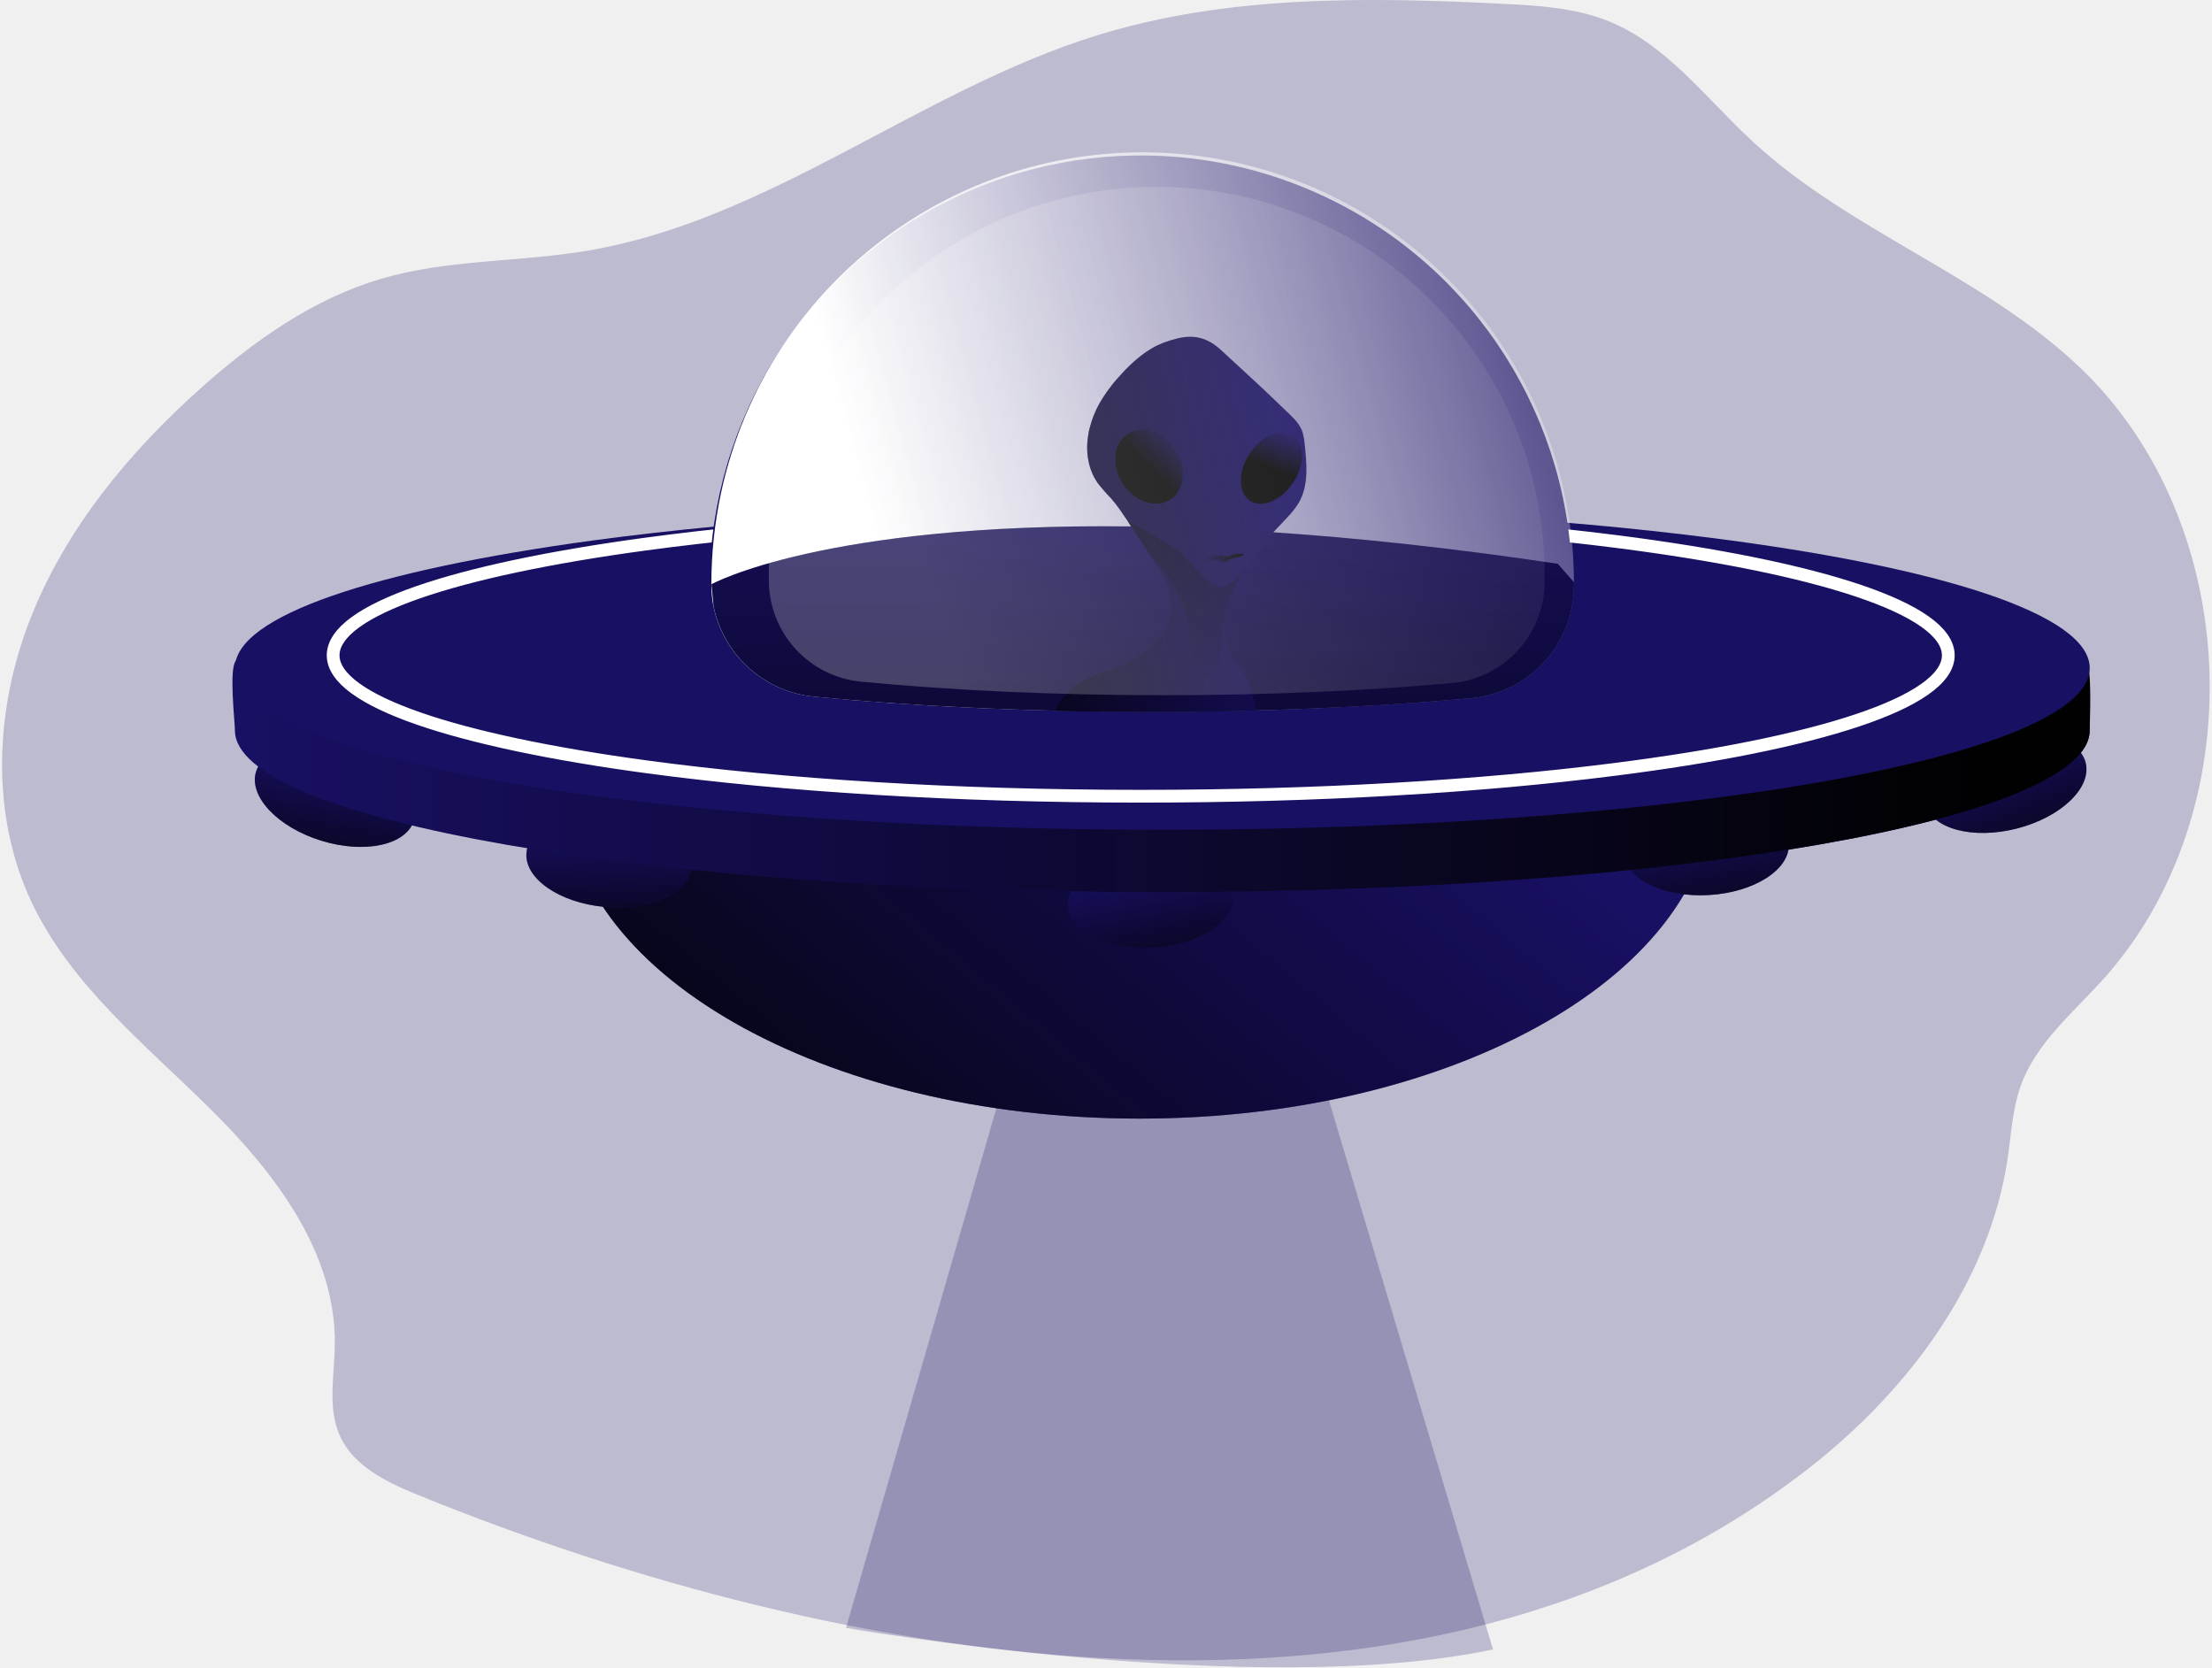
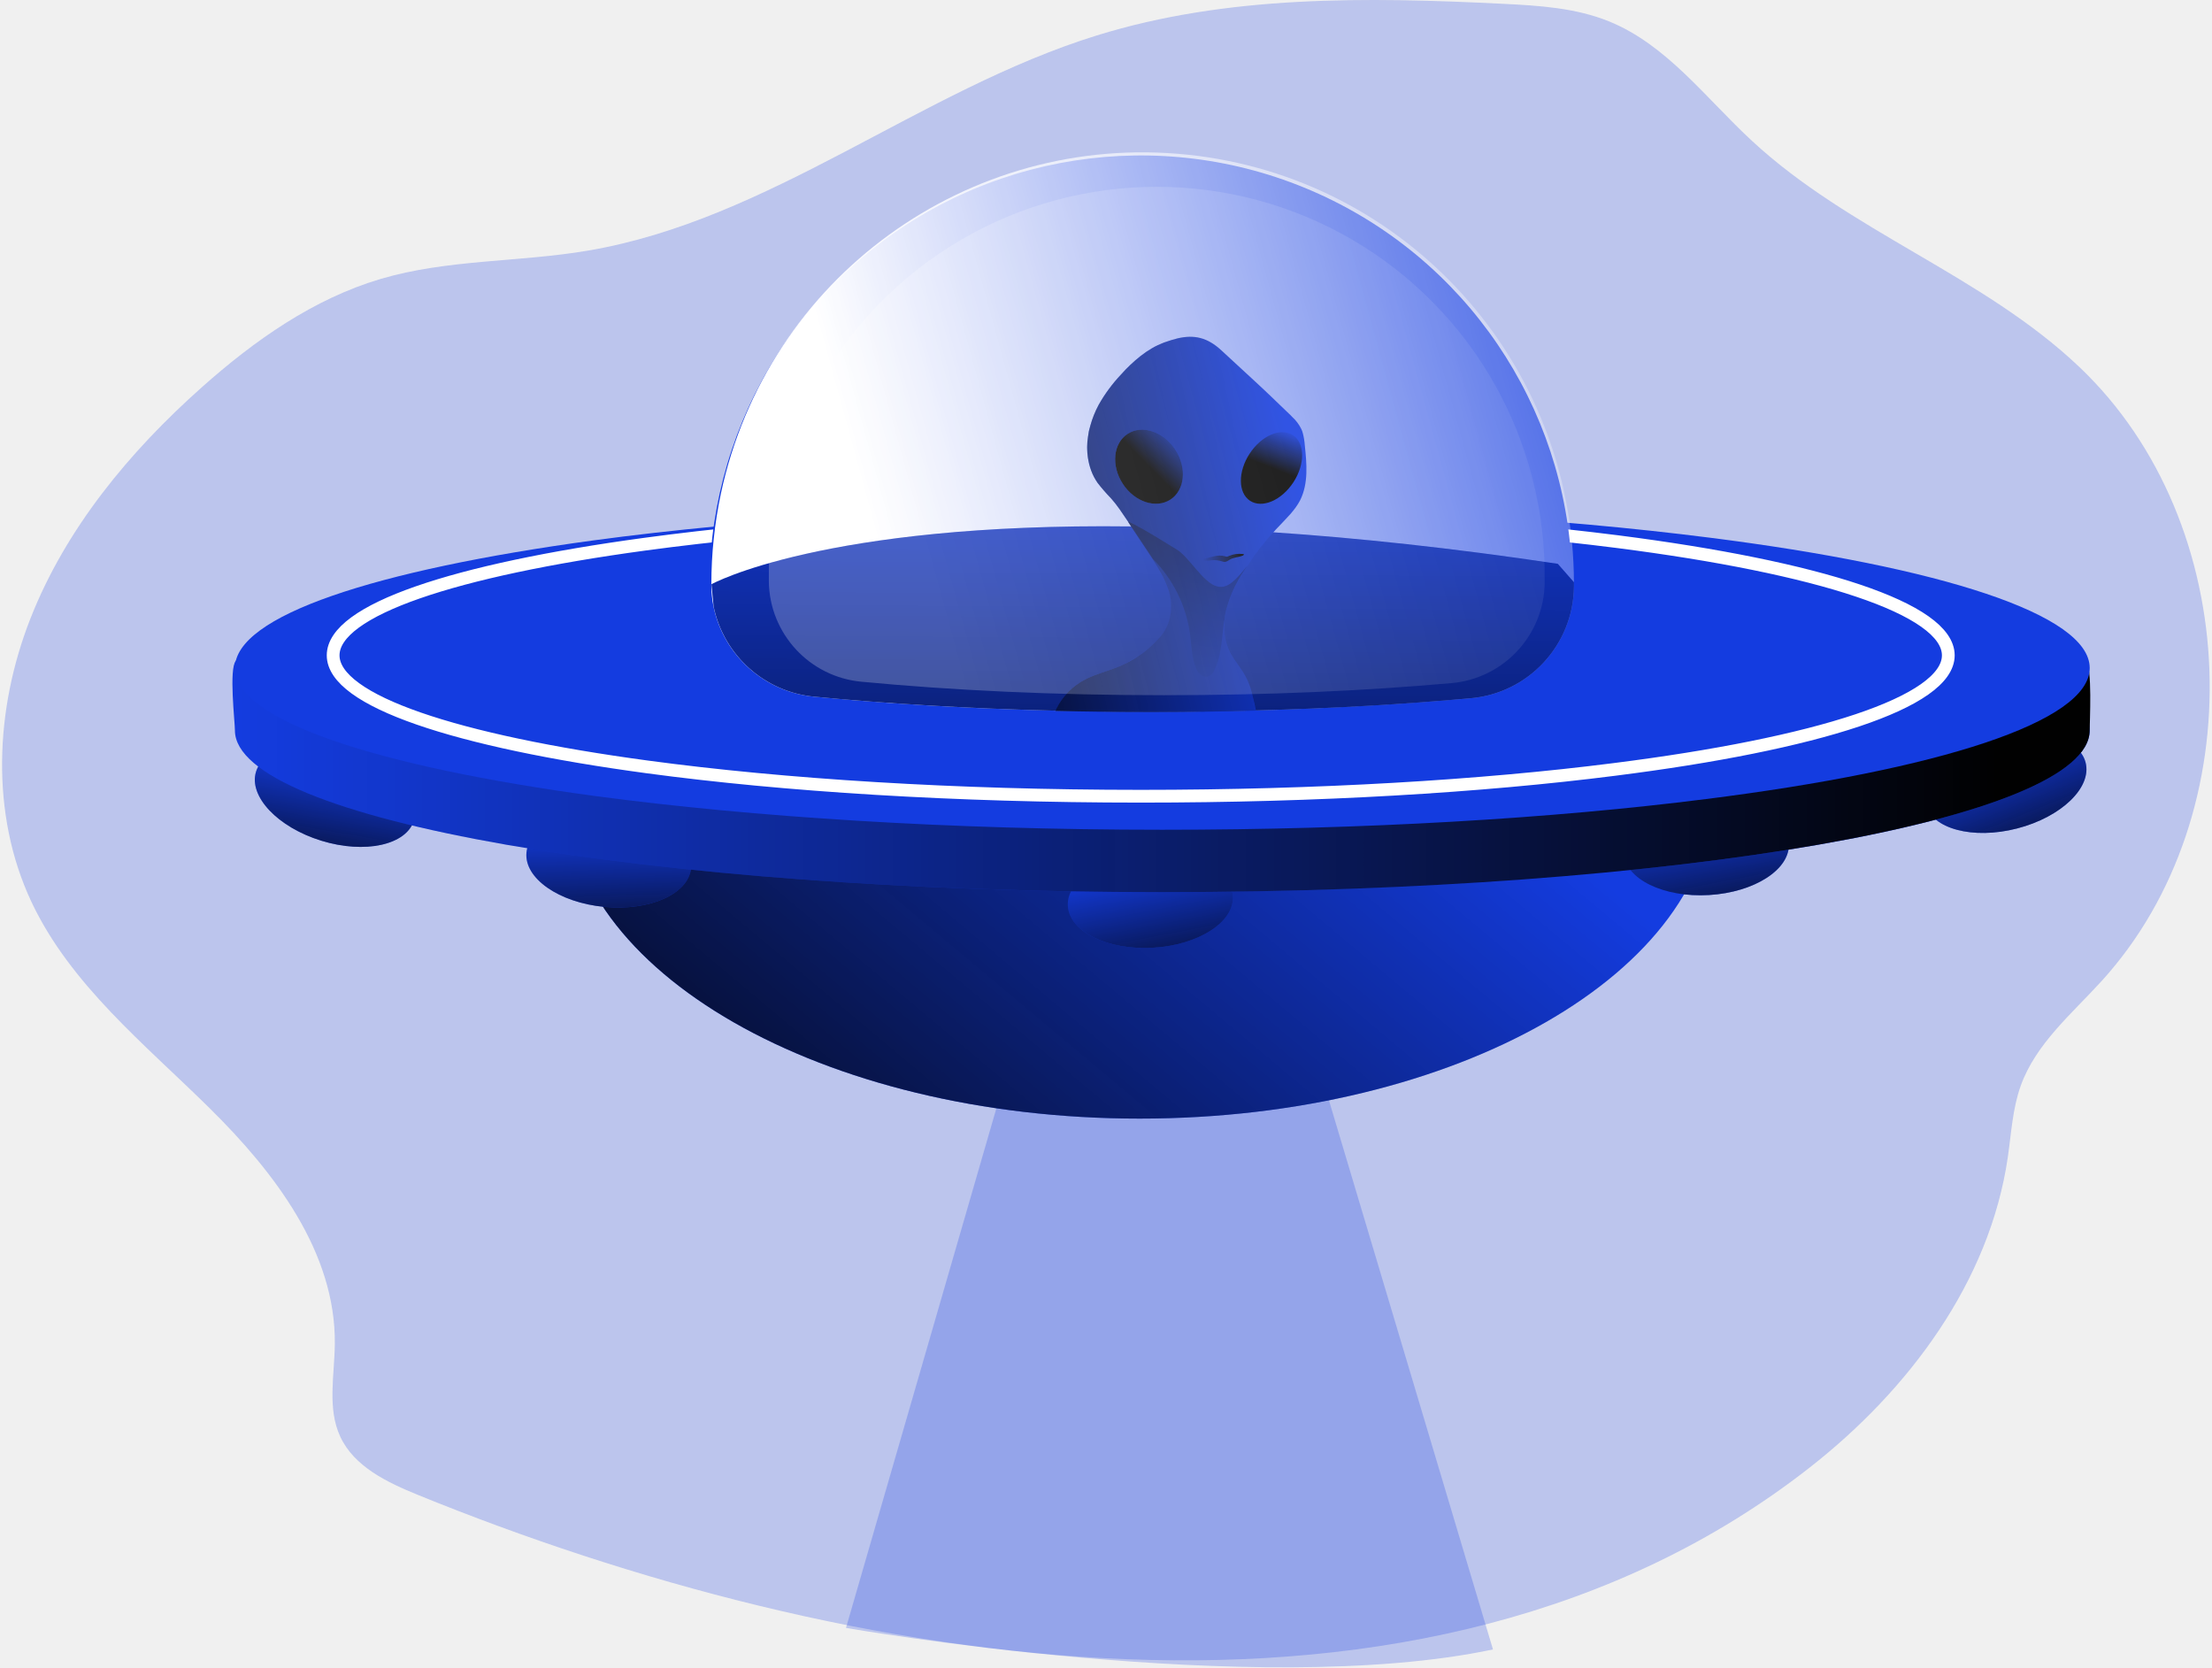
- <svg xmlns="http://www.w3.org/2000/svg" xmlns:xlink="http://www.w3.org/1999/xlink" id="Layer_1" data-name="Layer 1" viewBox="0 0 520.81 393.28" width="406" height="306" class="illustration styles_illustrationTablet__1DWOa">
+ <svg xmlns="http://www.w3.org/2000/svg" xmlns:xlink="http://www.w3.org/1999/xlink" viewBox="0 0 520.81 393.28" width="406" height="306">
+   <style>.B{fill:#143ce0}</style>
  <defs>
-     <linearGradient id="linear-gradient" x1="482.01" y1="280.74" x2="477.98" y2="317.63" gradientTransform="translate(-57.22 65.29) rotate(-13.63)" gradientUnits="userSpaceOnUse">
+     <linearGradient id="A" x1="477.372" y1="224.538" x2="482.149" y2="261.338" gradientUnits="userSpaceOnUse">
      <stop offset="0" stop-color="#010101" stop-opacity="0" />
-       <stop offset="0.95" stop-color="#010101" />
+       <stop offset=".95" stop-color="#010101" />
    </linearGradient>
-     <linearGradient id="linear-gradient-2" x1="302.87" y1="145.15" x2="153.63" y2="323.22" gradientTransform="matrix(1, 0, 0, 1, 0, 0)" xlink:href="#linear-gradient" />
-     <linearGradient id="linear-gradient-3" x1="413.01" y1="249.35" x2="408.99" y2="286.24" gradientTransform="translate(-52.72 96.49) rotate(-13.63)" xlink:href="#linear-gradient" />
-     <linearGradient id="linear-gradient-4" x1="283.98" y1="222.83" x2="279.95" y2="259.71" gradientTransform="translate(-52.21 104.29) rotate(-13.63)" xlink:href="#linear-gradient" />
-     <linearGradient id="linear-gradient-5" x1="157.81" y1="191.86" x2="153.79" y2="228.75" gradientTransform="translate(308.15 53.68) rotate(76.37)" xlink:href="#linear-gradient" />
-     <linearGradient id="linear-gradient-6" x1="88.64" y1="198.44" x2="84.61" y2="235.33" gradientTransform="translate(266.27 104.16) rotate(76.37)" xlink:href="#linear-gradient" />
-     <linearGradient id="linear-gradient-7" x1="60.83" y1="222.8" x2="499.22" y2="222.8" gradientTransform="matrix(1, 0, 0, 1, 0, 0)" xlink:href="#linear-gradient" />
-     <linearGradient id="linear-gradient-8" x1="429.02" y1="117.74" x2="201.37" y2="180.23" gradientUnits="userSpaceOnUse">
+     <linearGradient id="B" x1="302.87" y1="145.15" x2="153.63" y2="323.22" xlink:href="#A" />
+     <linearGradient id="C" x1="407.418" y1="241.492" x2="412.205" y2="278.29" xlink:href="#A" />
+     <linearGradient id="D" x1="276.283" y1="253.924" x2="281.057" y2="290.715" xlink:href="#A" />
+     <linearGradient id="E" x1="158.881" y1="252.258" x2="122.083" y2="257.044" xlink:href="#A" />
+     <linearGradient id="F" x1="94.307" y1="237.066" x2="57.506" y2="241.843" xlink:href="#A" />
+     <linearGradient id="G" x1="60.83" y1="222.8" x2="499.22" y2="222.8" xlink:href="#A" />
+     <linearGradient id="H" x1="429.02" y1="117.74" x2="201.37" y2="180.23" gradientUnits="userSpaceOnUse">
      <stop offset="0" stop-color="#fff" stop-opacity="0" />
-       <stop offset="0.95" stop-color="#fff" />
+       <stop offset=".95" stop-color="#fff" />
    </linearGradient>
-     <linearGradient id="linear-gradient-9" x1="275.93" y1="151" x2="274.8" y2="313.8" gradientTransform="matrix(1, 0, 0, 1, 0, 0)" xlink:href="#linear-gradient" />
-     <linearGradient id="linear-gradient-10" x1="313.46" y1="169.74" x2="214.41" y2="191.44" gradientTransform="matrix(1, 0, 0, 1, 0, 0)" xlink:href="#linear-gradient" />
-     <linearGradient id="linear-gradient-11" x1="286.33" y1="151.63" x2="276.73" y2="161.06" gradientTransform="translate(132.88 -125.39) rotate(33.14)" xlink:href="#linear-gradient" />
-     <linearGradient id="linear-gradient-12" x1="309.69" y1="151.76" x2="305.86" y2="161.37" gradientTransform="translate(273.47 -183.34) rotate(56.86)" xlink:href="#linear-gradient" />
-     <linearGradient id="linear-gradient-13" x1="283.91" y1="213.82" x2="291.3" y2="104.3" gradientTransform="matrix(1, 0, 0, 1, 0, 0)" xlink:href="#linear-gradient" />
-     <linearGradient id="linear-gradient-14" x1="289.88" y1="182.13" x2="299.54" y2="182.13" gradientTransform="matrix(1, 0, 0, 1, 0, 0)" xlink:href="#linear-gradient" />
-     <linearGradient id="linear-gradient-15" x1="416.92" y1="123.92" x2="212.17" y2="180.12" xlink:href="#linear-gradient-8" />
+     <linearGradient id="I" x1="269.31" y1="100.48" x2="268.18" y2="263.28" xlink:href="#A" />
+     <linearGradient id="J" x1="313.46" y1="169.74" x2="214.41" y2="191.44" xlink:href="#A" />
+     <linearGradient id="K" x1="289.741" y1="158.108" x2="276.547" y2="160.756" xlink:href="#A" />
+     <linearGradient id="L" x1="315.699" y1="158.94" x2="305.558" y2="160.987" xlink:href="#A" />
+     <linearGradient id="M" x1="283.91" y1="213.82" x2="291.3" y2="104.3" xlink:href="#A" />
+     <linearGradient id="N" x1="289.88" y1="182.13" x2="299.54" y2="182.13" xlink:href="#A" />
+     <linearGradient id="O" x1="416.92" y1="123.92" x2="212.17" y2="180.12" xlink:href="#H" />
+     <path id="P" d="M370.79 137.33v1.08c-.174 13.772-10.784 25.157-24.51 26.3-15.57 1.41-32.58 2.4-50.53 2.86h0c-8.07.24-16.33.33-24.76.33-7.62 0-15.12-.09-22.46-.27-20.36-.49-39.51-1.63-56.8-3.29a26.86 26.86 0 0 1-23.88-21.26l-.51-5.27s26.23-14.54 99-13.64h1.57c9.82.15 20.45.57 32 1.39 19.7 1.32 42 3.67 67.07 7.43z" />
  </defs>
-   <path d="M433,396.69c23.36-18.27,42.47-43.81,46.75-73.16.83-5.69,1.12-11.53,3.07-16.95,3.55-9.85,12-16.91,19.07-24.66,36-39.57,33.53-108-5.24-144.82-22.73-21.62-54.24-32-77.26-53.37-10.83-10-20.06-22.64-33.74-28.18-7.85-3.18-16.49-3.71-24.95-4.13-32.17-1.6-65.07-2.08-95.84,7.46-41.69,12.92-77.15,43.54-120.19,50.78-16.18,2.73-32.95,2-48.7,6.64C80.07,121,66.13,130.83,53.73,141.87c-17.09,15.2-32.11,33.33-40.46,54.63s-9.47,46,.26,66.73c9.19,19.52,26.7,33.54,42.06,48.7s29.75,34,29.52,55.61c-.08,7.39-1.83,15.2,1.3,21.89,3.31,7.07,11.07,10.75,18.3,13.7C204.5,443.78,341.9,468,433,396.69Z" transform="translate(-6.62 -50.52)" fill="#181063" opacity="0.24" style="isolation: isolate;" />
-   <ellipse cx="478.58" cy="233.68" rx="19.5" ry="11.02" transform="matrix(0.97, -0.25, 0.25, 0.97, -50.07, 77.7)" fill="#181063" />
-   <ellipse cx="478.58" cy="233.68" rx="19.5" ry="11.02" transform="matrix(0.97, -0.25, 0.25, 0.97, -50.07, 77.7)" fill="url(#linear-gradient)" />
-   <path d="M243,305.61,205.69,434.5s96.66,16.95,152.62,5.08L314.22,292Z" transform="translate(-6.62 -50.52)" fill="#181063" opacity="0.24" style="isolation: isolate;" />
-   <ellipse cx="268.34" cy="186.35" rx="135.4" ry="77.5" fill="#181063" />
-   <ellipse cx="268.34" cy="186.35" rx="135.4" ry="77.5" fill="url(#linear-gradient-2)" />
-   <ellipse cx="408.62" cy="250.64" rx="19.5" ry="11.02" transform="translate(-20.75 -25.85) rotate(-3.4)" fill="#181063" />
-   <ellipse cx="408.62" cy="250.64" rx="19.5" ry="11.02" transform="translate(-20.75 -25.85) rotate(-3.4)" fill="url(#linear-gradient-3)" />
-   <ellipse cx="277.48" cy="263.07" rx="19.5" ry="11.02" transform="translate(-21.72 -33.61) rotate(-3.4)" fill="#181063" />
-   <ellipse cx="277.48" cy="263.07" rx="19.5" ry="11.02" transform="translate(-21.72 -33.61) rotate(-3.4)" fill="url(#linear-gradient-4)" />
-   <ellipse cx="149.72" cy="253.46" rx="11.02" ry="19.5" transform="translate(-123.34 328.1) rotate(-84.59)" fill="#181063" />
-   <ellipse cx="149.72" cy="253.46" rx="11.02" ry="19.5" transform="translate(-123.34 328.1) rotate(-84.59)" fill="url(#linear-gradient-5)" />
-   <ellipse cx="85.14" cy="238.27" rx="11.02" ry="19.5" transform="translate(-174.25 198.86) rotate(-72.85)" fill="#181063" />
-   <ellipse cx="85.14" cy="238.27" rx="11.02" ry="19.5" transform="translate(-174.25 198.86) rotate(-72.85)" fill="url(#linear-gradient-6)" />
-   <path d="M499.07,222.8c0,21.07-97.94,38.15-218.77,38.15S61.54,243.87,61.54,222.8c0-2-1.45-14.5.21-16.4,16-18.31,109.06-21.76,218.55-21.76C401.13,184.64,499.07,201.72,499.07,222.8Z" transform="translate(-6.62 -50.52)" fill="#181063" />
-   <path d="M499.07,222.8c0,21.07-97.94,38.15-218.77,38.15S61.54,243.87,61.54,222.8c0-1.61-1.39-13.85-.28-15.41,13.4-18.83,107.44-22.75,219-22.75,110,0,202.47,3.12,217.92,21.55C499.74,208,499.07,220.91,499.07,222.8Z" transform="translate(-6.62 -50.52)" fill="url(#linear-gradient-7)" />
-   <path d="M499.08,208.09c0,12.71-35.66,24-90.47,30.9-36,4.57-80.37,7.25-128.32,7.25-50.26,0-96.58-3-133.53-7.92-51.83-7-85.22-17.91-85.22-30.23S94.57,185,146,178c37.07-5,83.69-8,134.34-8,48.31,0,92.94,2.74,129.14,7.35C463.78,184.24,499.08,195.44,499.08,208.09Z" transform="translate(-6.62 -50.52)" fill="#181063" />
-   <path d="M465.72,205.1c0,11.07-31.05,20.88-78.78,26.91-31.39,4-70,6.32-111.74,6.32-43.77,0-84.1-2.57-116.27-6.9-45.14-6.08-74.22-15.6-74.22-26.33s28.77-20.14,73.51-26.22c32.28-4.38,72.87-7,117-7,42.06,0,80.93,2.39,112.45,6.4C435,184.34,465.72,194.09,465.72,205.1Z" transform="translate(-6.62 -50.52)" fill="none" stroke="#fff" stroke-miterlimit="10" stroke-width="3.01" />
-   <path d="M377,189a102.22,102.22,0,0,1-3,24.59c-27.21,3.46-60.66,5.48-96.85,5.48-37.93,0-72.88-2.23-100.77-6A101.76,101.76,0,1,1,377,189Z" transform="translate(-6.62 -50.52)" fill="#181063" />
-   <path d="M377.41,187.85v1.08a26.73,26.73,0,0,1-24.51,26.3c-22.59,2-48.18,3.19-75.32,3.19-28.73,0-55.74-1.3-79.26-3.56a26.86,26.86,0,0,1-23.88-21.26,25.24,25.24,0,0,1-.51-5v-.24a102.94,102.94,0,0,1,2.25-21.44,101.74,101.74,0,0,1,201.23,21Z" transform="translate(-6.62 -50.52)" fill="url(#linear-gradient-8)" />
-   <path d="M377.41,187.85v1.08a26.73,26.73,0,0,1-24.51,26.3c-15.57,1.41-32.58,2.4-50.53,2.86h0c-8.07.24-16.33.33-24.76.33-7.62,0-15.12-.09-22.46-.27-20.36-.49-39.51-1.63-56.8-3.29a26.86,26.86,0,0,1-23.88-21.26l-.51-5.27s26.23-14.54,99-13.64c0,0,0,0,0,0h1.57c9.82.15,20.45.57,32,1.39,19.7,1.32,42,3.67,67.07,7.43Z" transform="translate(-6.62 -50.52)" fill="#181063" />
-   <path d="M377.41,187.85v1.08a26.73,26.73,0,0,1-24.51,26.3c-15.57,1.41-32.58,2.4-50.53,2.86h0c-8.07.24-16.33.33-24.76.33-7.62,0-15.12-.09-22.46-.27-20.36-.49-39.51-1.63-56.8-3.29a26.86,26.86,0,0,1-23.88-21.26l-.51-5.27s26.23-14.54,99-13.64c0,0,0,0,0,0h1.57c9.82.15,20.45.57,32,1.39,19.7,1.32,42,3.67,67.07,7.43Z" transform="translate(-6.62 -50.52)" fill="url(#linear-gradient-9)" />
-   <path d="M312.85,168.46c-1.24,2.44-3.29,4.33-5.15,6.32a14.42,14.42,0,0,0-1.18,1.3c-1,1-1.86,2.07-2.71,3.16a16,16,0,0,0-1.08,1.41c-.39.45-.72.94-1.06,1.42-.45.66-.9,1.29-1.32,2l-.18.24c-.21.27-.39.57-.57.84a30.09,30.09,0,0,0-4.28,9.55,16.19,16.19,0,0,0-.3,1.74c0,.06,0,.15,0,.21a11.14,11.14,0,0,0-.12,1.72,13.26,13.26,0,0,0,1.62,6.51,21.9,21.9,0,0,0,1.42,2.13c.51.7,1,1.36,1.48,2.11a17.21,17.21,0,0,1,1.56,3.34,22.1,22.1,0,0,1,.66,2.38c.28,1.09.52,2.2.73,3.29a1.51,1.51,0,0,0,.06.36h0c0-.12,0-.24-.06-.36-8.07.24-16.33.33-24.76.33-7.62,0-15.12-.09-22.46-.27a2.6,2.6,0,0,1,.18-.49,15.69,15.69,0,0,1,6.8-6.92c2.41-1.27,5.09-1.9,7.62-2.92a14.41,14.41,0,0,0,1.66-.73,32.19,32.19,0,0,0,3.13-1.77l0,0a28.8,28.8,0,0,0,3.19-2.5,12.27,12.27,0,0,0,1-.94c.3-.33.63-.66.93-1a15.07,15.07,0,0,0,1.57-2.23,9.15,9.15,0,0,0,.57-1.23,12.29,12.29,0,0,0-.24-8.53c-.21-.57-.45-1.14-.7-1.68s-.54-1.09-.84-1.63-.6-1.08-.93-1.59-.63-1-.94-1.51l0,0c-.27-.39-.54-.81-.78-1.17-1.44-2.2-2.89-4.4-4.34-6.54-.21-.33-.42-.63-.66-1,0-.06-.09-.12-.09-.18-.69-1-1.38-2.05-2.08-3.05s-1.29-1.71-2-2.53a43.42,43.42,0,0,1-3.14-3.61,12.89,12.89,0,0,1-1.53-2.92,15.17,15.17,0,0,1-.5-1.62,16.38,16.38,0,0,1-.4-5.13s0,0,0,0c.09-.87.21-1.71.36-2.56.12-.42.21-.84.33-1.26A24.94,24.94,0,0,1,265.3,146a36.45,36.45,0,0,1,5.24-7.11,35.83,35.83,0,0,1,4.63-4.39,22.54,22.54,0,0,1,2.65-1.81,13.79,13.79,0,0,1,1.42-.75c.48-.21,1-.42,1.44-.61a28.59,28.59,0,0,1,3.26-1c3.79-.87,6.92-.3,10.33,2.86,2.68,2.47,5.3,4.91,8,7.38s5.27,5,7.86,7.47a11.1,11.1,0,0,1,.84.84,9.41,9.41,0,0,1,2.14,2.86,5.23,5.23,0,0,1,.33.91,15.57,15.57,0,0,1,.48,2.89C314.38,159.87,314.8,164.51,312.85,168.46Z" transform="translate(-6.62 -50.52)" fill="#181063" />
-   <path d="M312.85,168.46c-1.24,2.44-3.29,4.33-5.15,6.32a14.42,14.42,0,0,0-1.18,1.3c-1,1-1.86,2.07-2.71,3.16-.39.48-.75.93-1.08,1.41s-.72.94-1.06,1.42c-.45.66-.9,1.29-1.32,2l-.18.24c-.21.27-.39.57-.57.84a30.09,30.09,0,0,0-4.28,9.55c-.09.39-.15.78-.24,1.17V196a2.32,2.32,0,0,0-.06.45c0,.06,0,.15,0,.21a11.14,11.14,0,0,0-.12,1.72,13.26,13.26,0,0,0,1.62,6.51,21.9,21.9,0,0,0,1.42,2.13c.51.7,1.05,1.36,1.51,2.11a17.09,17.09,0,0,1,1.53,3.34,22.1,22.1,0,0,1,.66,2.38c.28,1.09.49,2.2.7,3.29-8.07.24-16.33.33-24.76.33-7.62,0-15.12-.09-22.46-.27a2.6,2.6,0,0,1,.18-.49,15.69,15.69,0,0,1,6.8-6.92c2.41-1.27,5.09-1.9,7.62-2.92a14.41,14.41,0,0,0,1.66-.73,24.68,24.68,0,0,0,3.13-1.77l0,0a25.63,25.63,0,0,0,3.19-2.5,12.27,12.27,0,0,0,1-.94c.3-.33.63-.66.93-1a13.13,13.13,0,0,0,1.57-2.23,9.15,9.15,0,0,0,.57-1.23,12.29,12.29,0,0,0-.24-8.53c-.21-.57-.45-1.14-.7-1.68s-.54-1.12-.84-1.63-.6-1.08-.93-1.59-.63-1-.94-1.51l0,0c-.27-.39-.54-.81-.78-1.17-1.44-2.2-2.89-4.4-4.34-6.54,0,0,0,0,0,0-.21-.33-.42-.63-.63-1,0-.06-.09-.12-.09-.18-.69-1-1.38-2.05-2.08-3.05s-1.29-1.71-2-2.53a43.42,43.42,0,0,1-3.14-3.61,12.89,12.89,0,0,1-1.53-2.92,16.29,16.29,0,0,1-.9-6.75s0,0,0,0c.09-.87.21-1.71.36-2.56.12-.42.21-.84.33-1.26A21.73,21.73,0,0,1,265.3,146a36.45,36.45,0,0,1,5.24-7.11,35.83,35.83,0,0,1,4.63-4.39,22.54,22.54,0,0,1,2.65-1.81,13.79,13.79,0,0,1,1.42-.75c.48-.24,1-.45,1.44-.64.26-.09.48-.13.73-.22a25.47,25.47,0,0,1,2.53-.77c3.79-.87,6.92-.3,10.33,2.86,2.68,2.47,5.3,4.91,8,7.38s5.24,5,7.86,7.44v0a7.4,7.4,0,0,1,.84.84,9.41,9.41,0,0,1,2.14,2.86,5.23,5.23,0,0,1,.33.91,15.57,15.57,0,0,1,.48,2.89C314.38,159.87,314.8,164.51,312.85,168.46Z" transform="translate(-6.62 -50.52)" fill="url(#linear-gradient-10)" />
-   <ellipse cx="277.17" cy="160.62" rx="7.39" ry="9.25" transform="translate(-49.34 127.12) rotate(-33.14)" fill="#181063" />
-   <ellipse cx="306.05" cy="160.88" rx="9.25" ry="6.17" transform="translate(-2.58 278.7) rotate(-56.86)" fill="#181063" />
-   <ellipse cx="277.17" cy="160.62" rx="7.39" ry="9.25" transform="translate(-49.34 127.12) rotate(-33.14)" fill="url(#linear-gradient-11)" />
-   <ellipse cx="306.05" cy="160.88" rx="9.25" ry="6.17" transform="translate(-2.58 278.7) rotate(-56.86)" fill="url(#linear-gradient-12)" />
-   <path d="M300.34,184c-.26.36-.5.73-.73,1.1a30.19,30.19,0,0,0-4.3,9.54c-.09.39-.15.78-.22,1.19a.18.18,0,0,1,0,.1c-.82,4.26-.54,8.81-2.57,12.78a2.48,2.48,0,0,1-1.44,1.4c-1.28.35-2.38-.86-2.81-1.94-1.1-2.63-1.06-5.5-1.44-8.29a31.24,31.24,0,0,0-8.72-17.5l-.78-1.19c-1.66-2.5-3.33-5-5-7.49a1.63,1.63,0,0,1-.11-.17c3.48,1.53,10.24,5.89,11.4,6.56,2.89,1.6,6.33,8,9.66,8.76C295.73,189.45,297.58,187.42,300.34,184Z" transform="translate(-6.62 -50.52)" fill="url(#linear-gradient-13)" />
-   <path d="M295.09,181.74a1.28,1.28,0,0,0,.51.09,1.38,1.38,0,0,0,.42-.17,6.34,6.34,0,0,1,3.3-.45.24.24,0,0,1,.18,0c.11.12-.06.3-.21.36-1,.42-2.21.39-3.16,1a2.89,2.89,0,0,1-1,.5,2.16,2.16,0,0,1-.86-.17,6.09,6.09,0,0,0-2.25-.24,7.42,7.42,0,0,1-1.82.1c-.14,0-.32-.12-.31-.26s.18-.19.32-.21C291.84,182,293.4,181.23,295.09,181.74Z" transform="translate(-6.62 -50.52)" fill="url(#linear-gradient-14)" />
-   <path d="M370.51,187.4V188a24.08,24.08,0,0,1-22.05,23.65c-20.31,1.82-43.34,2.85-67.74,2.85-25.83,0-50.13-1.15-71.29-3.17a24.06,24.06,0,0,1-21.94-23.65v-.23a91.51,91.51,0,1,1,183,0Z" transform="translate(-6.62 -50.52)" opacity="0.23" fill="url(#linear-gradient-15)" />
+   <g class="B">
+     <path d="M426.38 346.17c23.36-18.27 42.47-43.81 46.75-73.16.83-5.69 1.12-11.53 3.07-16.95 3.55-9.85 12-16.91 19.07-24.66 36-39.57 33.53-108-5.24-144.82-22.73-21.62-54.24-32-77.26-53.37-10.83-10-20.06-22.64-33.74-28.18-7.85-3.18-16.49-3.71-24.95-4.13-32.17-1.6-65.07-2.08-95.84 7.46-41.69 12.92-77.15 43.54-120.19 50.78-16.18 2.73-32.95 2-48.7 6.64-15.9 4.7-29.84 14.53-42.24 25.57-17.09 15.2-32.11 33.33-40.46 54.63s-9.47 46 .26 66.73c9.19 19.52 26.7 33.54 42.06 48.7s29.75 34 29.52 55.61c-.08 7.39-1.83 15.2 1.3 21.89 3.31 7.07 11.07 10.75 18.3 13.7 99.79 40.65 237.19 64.87 328.29-6.44z" opacity=".24" />
+     <ellipse cx="478.58" cy="233.68" rx="19.5" ry="11.02" transform="matrix(.97 -.25 .25 .97 -50.07 77.7)" />
+   </g>
+   <ellipse cx="478.58" cy="233.68" rx="19.5" ry="11.02" transform="matrix(.97 -.25 .25 .97 -50.07 77.7)" fill="url(#A)" />
+   <g class="B">
+     <path d="M236.38 255.09l-37.31 128.89s96.66 16.95 152.62 5.08L307.6 241.48z" opacity=".24" />
+     <ellipse cx="268.34" cy="186.35" rx="135.4" ry="77.5" />
+   </g>
+   <ellipse cx="268.34" cy="186.35" rx="135.4" ry="77.5" fill="url(#B)" />
+   <g transform="matrix(.99824 -.059306 .059306 .99824 -20.75 -25.85)">
+     <ellipse cx="408.62" cy="250.64" rx="19.5" ry="11.02" class="B" />
+     <ellipse cx="408.62" cy="250.64" rx="19.5" ry="11.02" fill="url(#C)" />
+   </g>
+   <g transform="matrix(.99824 -.059306 .059306 .99824 -21.72 -33.61)">
+     <ellipse cx="277.48" cy="263.07" rx="19.5" ry="11.02" class="B" />
+     <ellipse cx="277.48" cy="263.07" rx="19.5" ry="11.02" fill="url(#D)" />
+   </g>
+   <g transform="matrix(.094282 -.995546 .995546 .094282 -123.34 328.1)">
+     <ellipse cx="149.72" cy="253.46" rx="11.02" ry="19.5" class="B" />
+     <ellipse cx="149.72" cy="253.46" rx="11.02" ry="19.5" fill="url(#E)" />
+   </g>
+   <g transform="matrix(.294874 -.955536 .955536 .294874 -174.25 198.86)">
+     <ellipse cx="85.14" cy="238.27" rx="11.02" ry="19.5" class="B" />
+     <ellipse cx="85.14" cy="238.27" rx="11.02" ry="19.5" fill="url(#F)" />
+   </g>
+   <path d="M492.45 172.28c0 21.07-97.94 38.15-218.77 38.15S54.92 193.35 54.92 172.28c0-2-1.45-14.5.21-16.4 16-18.31 109.06-21.76 218.55-21.76 120.83 0 218.77 17.08 218.77 38.16z" class="B" />
+   <path d="M499.07 222.8c0 21.07-97.94 38.15-218.77 38.15S61.54 243.87 61.54 222.8c0-1.61-1.39-13.85-.28-15.41 13.4-18.83 107.44-22.75 219-22.75 110 0 202.47 3.12 217.92 21.55 1.56 1.81.89 14.72.89 16.61z" transform="translate(-6.62 -50.52)" fill="url(#G)" />
+   <path d="M492.46 157.57c0 12.71-35.66 24-90.47 30.9-36 4.57-80.37 7.25-128.32 7.25-50.26 0-96.58-3-133.53-7.92-51.83-7-85.22-17.91-85.22-30.23s33.03-23.09 84.46-30.09c37.07-5 83.69-8 134.34-8 48.31 0 92.94 2.74 129.14 7.35 54.3 6.89 89.6 18.09 89.6 30.74z" class="B" />
+   <path d="M459.1 154.58c0 11.07-31.05 20.88-78.78 26.91-31.39 4-70 6.32-111.74 6.32-43.77 0-84.1-2.57-116.27-6.9-45.14-6.08-74.22-15.6-74.22-26.33s28.77-20.14 73.51-26.22c32.28-4.38 72.87-7 117-7 42.06 0 80.93 2.39 112.45 6.4 47.33 6.06 78.05 15.81 78.05 26.82z" fill="none" stroke="#fff" stroke-miterlimit="10" stroke-width="3.01" />
+   <path d="M370.38 138.48a102.22 102.22 0 0 1-3 24.59c-27.21 3.46-60.66 5.48-96.85 5.48-37.93 0-72.88-2.23-100.77-6-9.31-38.158 4.172-78.268 34.639-103.056s72.481-29.829 107.947-12.951 58.053 52.659 58.034 91.937z" class="B" />
+   <path d="M377.41,187.85v1.08a26.73,26.73,0,0,1-24.51,26.3c-22.59,2-48.18,3.19-75.32,3.19-28.73,0-55.74-1.3-79.26-3.56a26.86,26.86,0,0,1-23.88-21.26,25.24,25.24,0,0,1-.51-5v-.24a102.94,102.94,0,0,1,2.25-21.44,101.74,101.74,0,0,1,201.23,21Z" transform="translate(-6.62 -50.52)" fill="url(#H)" />
+   <use xlink:href="#P" class="B" />
+   <use xlink:href="#P" x="6.62" y="50.52" transform="translate(-6.62 -50.52)" fill="url(#I)" />
+   <path d="M306.23 117.94c-1.24 2.44-3.29 4.33-5.15 6.32a14.42 14.42 0 0 0-1.18 1.3c-1 1-1.86 2.07-2.71 3.16a16 16 0 0 0-1.08 1.41c-.39.45-.72.94-1.06 1.42l-1.32 2-.18.24c-.21.27-.39.57-.57.84a30.09 30.09 0 0 0-4.28 9.55 16.19 16.19 0 0 0-.3 1.74v.21a11.14 11.14 0 0 0-.12 1.72 13.26 13.26 0 0 0 1.62 6.51 21.9 21.9 0 0 0 1.42 2.13l1.48 2.11a17.21 17.21 0 0 1 1.56 3.34 22.1 22.1 0 0 1 .66 2.38 55.41 55.41 0 0 1 .73 3.29 1.51 1.51 0 0 0 .06.36h0c0-.12 0-.24-.06-.36-8.07.24-16.33.33-24.76.33-7.62 0-15.12-.09-22.46-.27a2.6 2.6 0 0 1 .18-.49 15.69 15.69 0 0 1 6.8-6.92c2.41-1.27 5.09-1.9 7.62-2.92a14.41 14.41 0 0 0 1.66-.73 32.19 32.19 0 0 0 3.13-1.77h0a28.8 28.8 0 0 0 3.19-2.5 12.27 12.27 0 0 0 1-.94l.93-1a15.07 15.07 0 0 0 1.57-2.23 9.15 9.15 0 0 0 .57-1.23 12.29 12.29 0 0 0-.24-8.53 22.79 22.79 0 0 0-.7-1.68c-.25-.54-.54-1.09-.84-1.63s-.6-1.08-.93-1.59-.63-1-.94-1.51h0c-.27-.39-.54-.81-.78-1.17l-4.34-6.54c-.21-.33-.42-.63-.66-1 0-.06-.09-.12-.09-.18l-2.08-3.05c-.7-1-1.29-1.71-2-2.53a43.42 43.42 0 0 1-3.14-3.61 12.89 12.89 0 0 1-1.53-2.92 15.17 15.17 0 0 1-.5-1.62 16.38 16.38 0 0 1-.4-5.13c.09-.87.21-1.71.36-2.56.12-.42.21-.84.33-1.26a24.94 24.94 0 0 1 1.98-4.95 36.45 36.45 0 0 1 5.24-7.11 35.83 35.83 0 0 1 4.63-4.39 22.54 22.54 0 0 1 2.65-1.81 13.79 13.79 0 0 1 1.42-.75l1.44-.61a28.59 28.59 0 0 1 3.26-1c3.79-.87 6.92-.3 10.33 2.86l8 7.38c2.7 2.47 5.27 5 7.86 7.47a11.1 11.1 0 0 1 .84.84 9.41 9.41 0 0 1 2.14 2.86 5.23 5.23 0 0 1 .33.91 15.57 15.57 0 0 1 .48 2.89c.46 4.33.88 8.97-1.07 12.92z" class="B" />
+   <path d="M312.85 168.46c-1.24 2.44-3.29 4.33-5.15 6.32a14.42 14.42 0 0 0-1.18 1.3c-1 1-1.86 2.07-2.71 3.16l-1.08 1.41-1.06 1.42-1.32 2-.18.24c-.21.27-.39.57-.57.84a30.09 30.09 0 0 0-4.28 9.55l-.24 1.17v.13a2.32 2.32 0 0 0-.06.45v.21a11.14 11.14 0 0 0-.12 1.72 13.26 13.26 0 0 0 1.62 6.51 21.9 21.9 0 0 0 1.42 2.13l1.51 2.11a17.09 17.09 0 0 1 1.53 3.34 22.1 22.1 0 0 1 .66 2.38l.7 3.29c-8.07.24-16.33.33-24.76.33-7.62 0-15.12-.09-22.46-.27a2.6 2.6 0 0 1 .18-.49 15.69 15.69 0 0 1 6.8-6.92c2.41-1.27 5.09-1.9 7.62-2.92a14.41 14.41 0 0 0 1.66-.73 24.68 24.68 0 0 0 3.13-1.77h0a25.63 25.63 0 0 0 3.19-2.5 12.27 12.27 0 0 0 1-.94l.93-1a13.13 13.13 0 0 0 1.57-2.23 9.15 9.15 0 0 0 .57-1.23 12.29 12.29 0 0 0-.24-8.53 22.79 22.79 0 0 0-.7-1.68c-.25-.54-.54-1.12-.84-1.63s-.6-1.08-.93-1.59-.63-1-.94-1.51h0c-.27-.39-.54-.81-.78-1.17l-4.34-6.54c-.21-.33-.42-.63-.63-1 0-.06-.09-.12-.09-.18l-2.08-3.05c-.7-1-1.29-1.71-2-2.53a43.42 43.42 0 0 1-3.14-3.61 12.89 12.89 0 0 1-1.53-2.92 16.29 16.29 0 0 1-.9-6.75c.09-.87.21-1.71.36-2.56.12-.42.21-.84.33-1.26a21.73 21.73 0 0 1 1.98-4.96 36.45 36.45 0 0 1 5.24-7.11 35.83 35.83 0 0 1 4.63-4.39 22.54 22.54 0 0 1 2.65-1.81 13.79 13.79 0 0 1 1.42-.75c.48-.24 1-.45 1.44-.64.26-.09.48-.13.73-.22a25.47 25.47 0 0 1 2.53-.77c3.79-.87 6.92-.3 10.33 2.86l8 7.38c2.7 2.47 5.24 5 7.86 7.44h0a7.4 7.4 0 0 1 .84.84 9.41 9.41 0 0 1 2.14 2.86 5.23 5.23 0 0 1 .33.91 15.57 15.57 0 0 1 .48 2.89c.46 4.38.88 9.02-1.07 12.97z" transform="translate(-6.62 -50.52)" fill="url(#J)" />
+   <g class="B">
+     <ellipse cx="277.17" cy="160.62" rx="7.39" ry="9.25" transform="matrix(.837337 -.546687 .546687 .837337 -49.34 127.12)" />
+     <ellipse cx="306.05" cy="160.88" rx="9.25" ry="6.17" transform="matrix(.546687 -.837337 .837337 .546687 -2.58 278.7)" />
+   </g>
+   <ellipse cx="277.17" cy="160.62" rx="7.39" ry="9.25" transform="matrix(.837337 -.546687 .546687 .837337 -49.34 127.12)" fill="url(#K)" />
+   <ellipse cx="306.05" cy="160.88" rx="9.25" ry="6.17" transform="matrix(.546687 -.837337 .837337 .546687 -2.58 278.7)" fill="url(#L)" />
+   <g transform="translate(-6.62 -50.52)">
+     <path d="M300.34 184l-.73 1.1a30.19 30.19 0 0 0-4.3 9.54l-.22 1.19a.18.18 0 0 1 0 .1c-.82 4.26-.54 8.81-2.57 12.78a2.48 2.48 0 0 1-1.44 1.4c-1.28.35-2.38-.86-2.81-1.94-1.1-2.63-1.06-5.5-1.44-8.29a31.24 31.24 0 0 0-8.72-17.5l-.78-1.19-5-7.49a1.63 1.63 0 0 1-.11-.17c3.48 1.53 10.24 5.89 11.4 6.56 2.89 1.6 6.33 8 9.66 8.76 2.45.6 4.3-1.43 7.06-4.85z" fill="url(#M)" />
+     <path d="M295.09 181.74a1.28 1.28 0 0 0 .51.09 1.38 1.38 0 0 0 .42-.17 6.34 6.34 0 0 1 3.3-.45.24.24 0 0 1 .18 0c.11.12-.06.3-.21.36-1 .42-2.21.39-3.16 1a2.89 2.89 0 0 1-1 .5 2.16 2.16 0 0 1-.86-.17 6.09 6.09 0 0 0-2.25-.24 7.42 7.42 0 0 1-1.82.1c-.14 0-.32-.12-.31-.26s.18-.19.32-.21c1.63-.29 3.19-1.06 4.88-.55z" fill="url(#N)" />
+     <path d="M370.51,187.4V188a24.08,24.08,0,0,1-22.05,23.65c-20.31,1.82-43.34,2.85-67.74,2.85-25.83,0-50.13-1.15-71.29-3.17a24.06,24.06,0,0,1-21.94-23.65v-.23a91.51,91.51,0,1,1,183,0Z" opacity=".23" fill="url(#O)" />
+   </g>
</svg>
